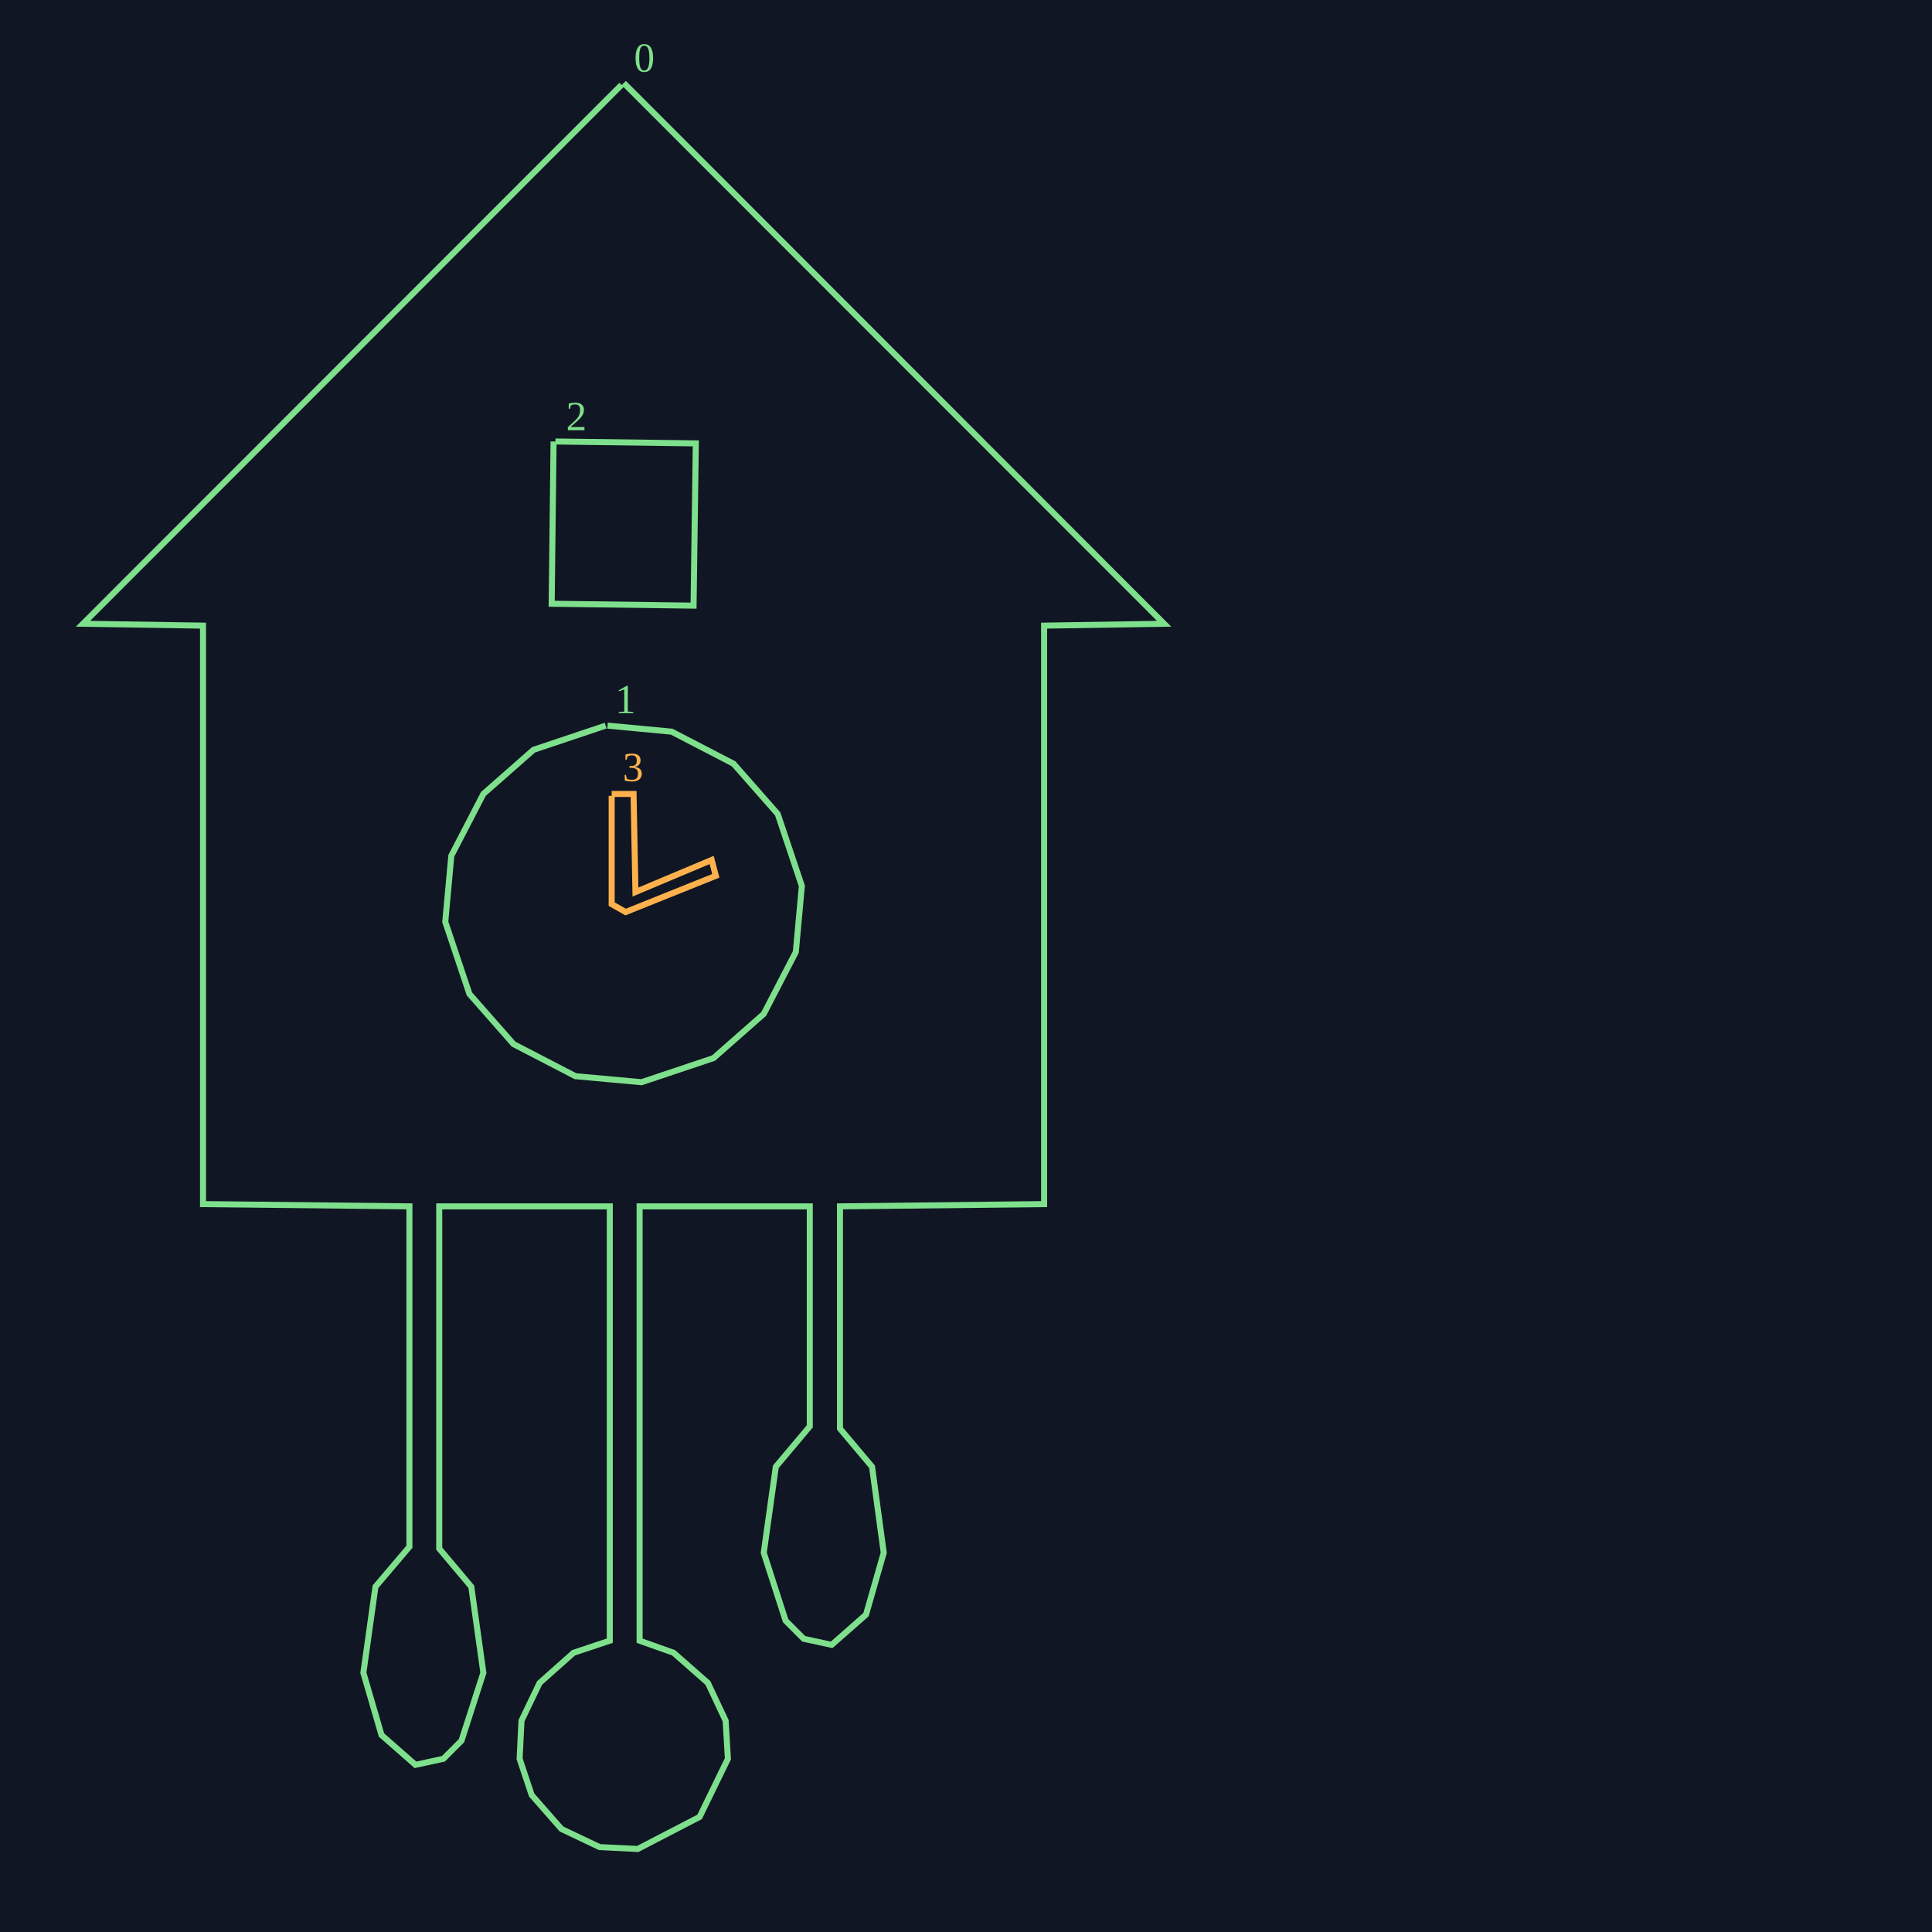
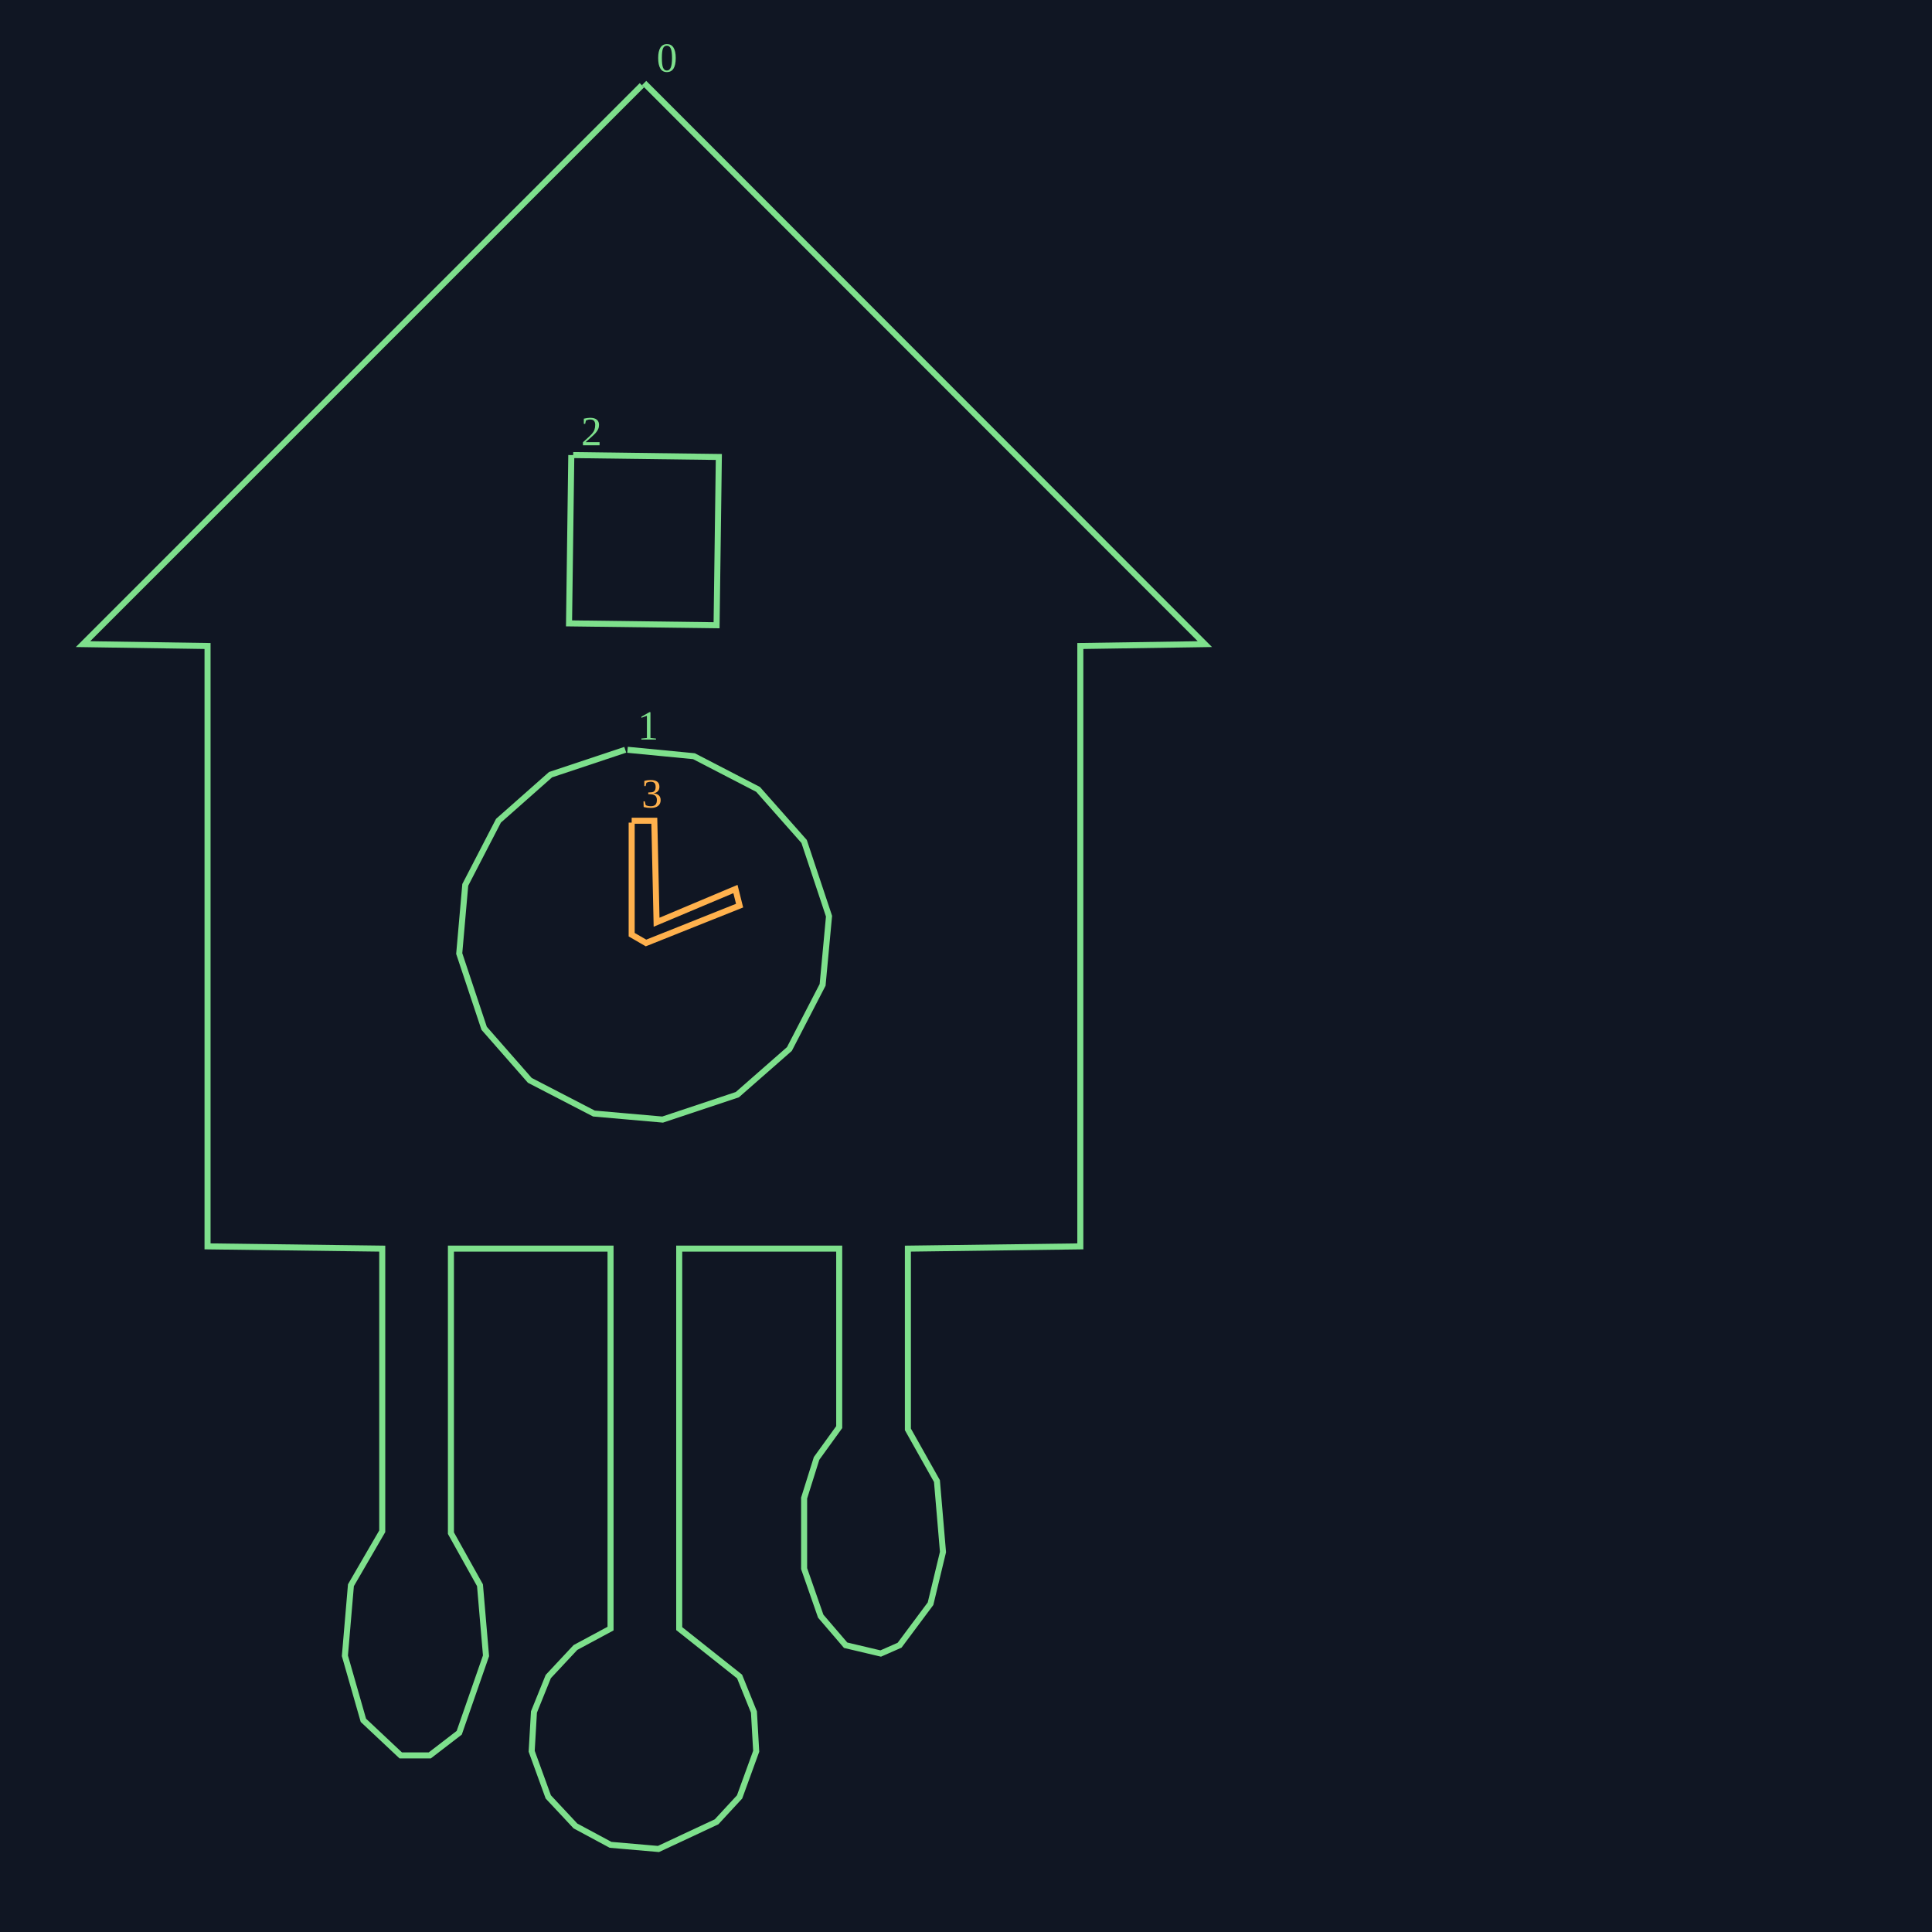
<svg xmlns="http://www.w3.org/2000/svg" viewBox="0 0 512 512" width="768">
  <rect width="512" height="512" fill="#101623" />
-   <path d="M165.3 22.0 L308.5 165.3 L276.7 165.8 L276.7 319.1 L222.6 319.7 L222.6 378.6 L231.1 388.7 L234.2 411.5 L229.5 427.9 L220.4 435.9 L213.0 434.3 L208.2 429.5 L202.4 411.5 L205.6 388.7 L214.6 378.0 L214.6 319.7 L169.5 319.7 L169.5 434.8 L178.5 438.0 L187.6 446.0 L192.3 456.0 L192.9 466.1 L185.4 481.5 L169.0 490.0 L158.9 489.5 L148.8 484.7 L140.9 475.7 L137.7 466.1 L138.2 456.0 L143.0 446.0 L152.0 438.0 L161.6 434.8 L161.6 319.7 L116.4 319.7 L116.4 410.4 L124.9 420.5 L128.1 443.3 L122.3 461.3 L117.5 466.1 L110.1 467.7 L101.1 459.8 L96.3 443.3 L99.5 420.5 L108.5 409.9 L108.5 319.7 L53.8 319.1 L53.8 165.8 L22.0 165.3 L164.7 22.5 " fill="none" stroke="#7ee08c" stroke-width="1.6" />
-   <text x="168" y="19" fill="#7ee08c" font-size="11">0</text>
-   <path d="M160.5 192.3 L141.4 198.7 L128.1 210.4 L119.6 226.8 L118.0 244.3 L124.4 263.4 L136.1 276.7 L152.5 285.2 L170.0 286.8 L189.1 280.4 L202.4 268.7 L210.9 252.3 L212.5 234.8 L206.1 215.7 L194.4 202.4 L178.0 193.9 L161.0 192.3 " fill="none" stroke="#7ee08c" stroke-width="1.6" />
-   <text x="163" y="189" fill="#7ee08c" font-size="11">1</text>
-   <path d="M146.7 117.0 L146.2 160.0 L183.8 160.5 L184.4 117.5 L147.2 117.0 " fill="none" stroke="#7ee08c" stroke-width="1.6" />
-   <text x="150" y="114" fill="#7ee08c" font-size="11">2</text>
-   <path d="M162.1 210.4 L167.9 210.4 L168.4 236.4 L188.6 227.9 L189.7 232.1 L165.8 241.7 L162.1 239.6 L162.1 210.9 " fill="none" stroke="#ffb14d" stroke-width="1.6" />
-   <text x="165" y="207" fill="#ffb14d" font-size="11">3</text>
+   <path d="M170.7 22.0 L319.3 170.7 L286.3 171.2 L286.3 330.3 L240.6 330.9 L240.6 378.8 L248.3 392.5 L249.9 411.3 L246.6 425.0 L238.4 436.0 L233.4 438.2 L224.1 436.0 L217.5 428.3 L213.1 415.7 L213.1 397.0 L216.4 386.5 L222.4 378.2 L222.4 330.9 L180.0 330.9 L180.0 431.6 L196.0 444.3 L199.8 453.7 L200.4 464.1 L196.0 476.2 L189.9 482.8 L174.5 490.0 L161.8 488.9 L152.5 483.9 L145.3 476.2 L140.9 464.1 L141.5 453.7 L145.3 444.3 L152.5 436.6 L161.8 431.6 L161.8 330.9 L119.5 330.9 L119.5 406.3 L127.2 420.1 L128.8 438.8 L121.7 459.2 L113.9 465.2 L106.2 465.2 L96.3 455.9 L91.4 438.8 L93.0 420.1 L101.3 405.8 L101.3 330.9 L55.0 330.3 L55.0 171.2 L22.0 170.7 L170.1 22.6 " fill="none" stroke="#7ee08c" stroke-width="1.6" />
+   <text x="174" y="19" fill="#7ee08c" font-size="11">0</text>
+   <path d="M165.7 198.7 L145.9 205.3 L132.1 217.5 L123.3 234.5 L121.7 252.7 L128.3 272.5 L140.4 286.3 L157.4 295.1 L175.6 296.7 L195.4 290.1 L209.2 278.0 L218.0 261.0 L219.7 242.8 L213.1 223.0 L200.9 209.2 L183.9 200.4 L166.3 198.7 " fill="none" stroke="#7ee08c" stroke-width="1.6" />
+   <text x="169" y="196" fill="#7ee08c" font-size="11">1</text>
+   <path d="M151.4 120.6 L150.8 165.2 L189.9 165.7 L190.5 121.1 L151.9 120.6 " fill="none" stroke="#7ee08c" stroke-width="1.6" />
+   <text x="154" y="118" fill="#7ee08c" font-size="11">2</text>
+   <path d="M167.4 217.5 L173.4 217.5 L174.0 244.4 L194.9 235.6 L196.0 240.0 L171.2 249.9 L167.4 247.7 L167.4 218.0 " fill="none" stroke="#ffb14d" stroke-width="1.6" />
+   <text x="170" y="214" fill="#ffb14d" font-size="11">3</text>
</svg>
